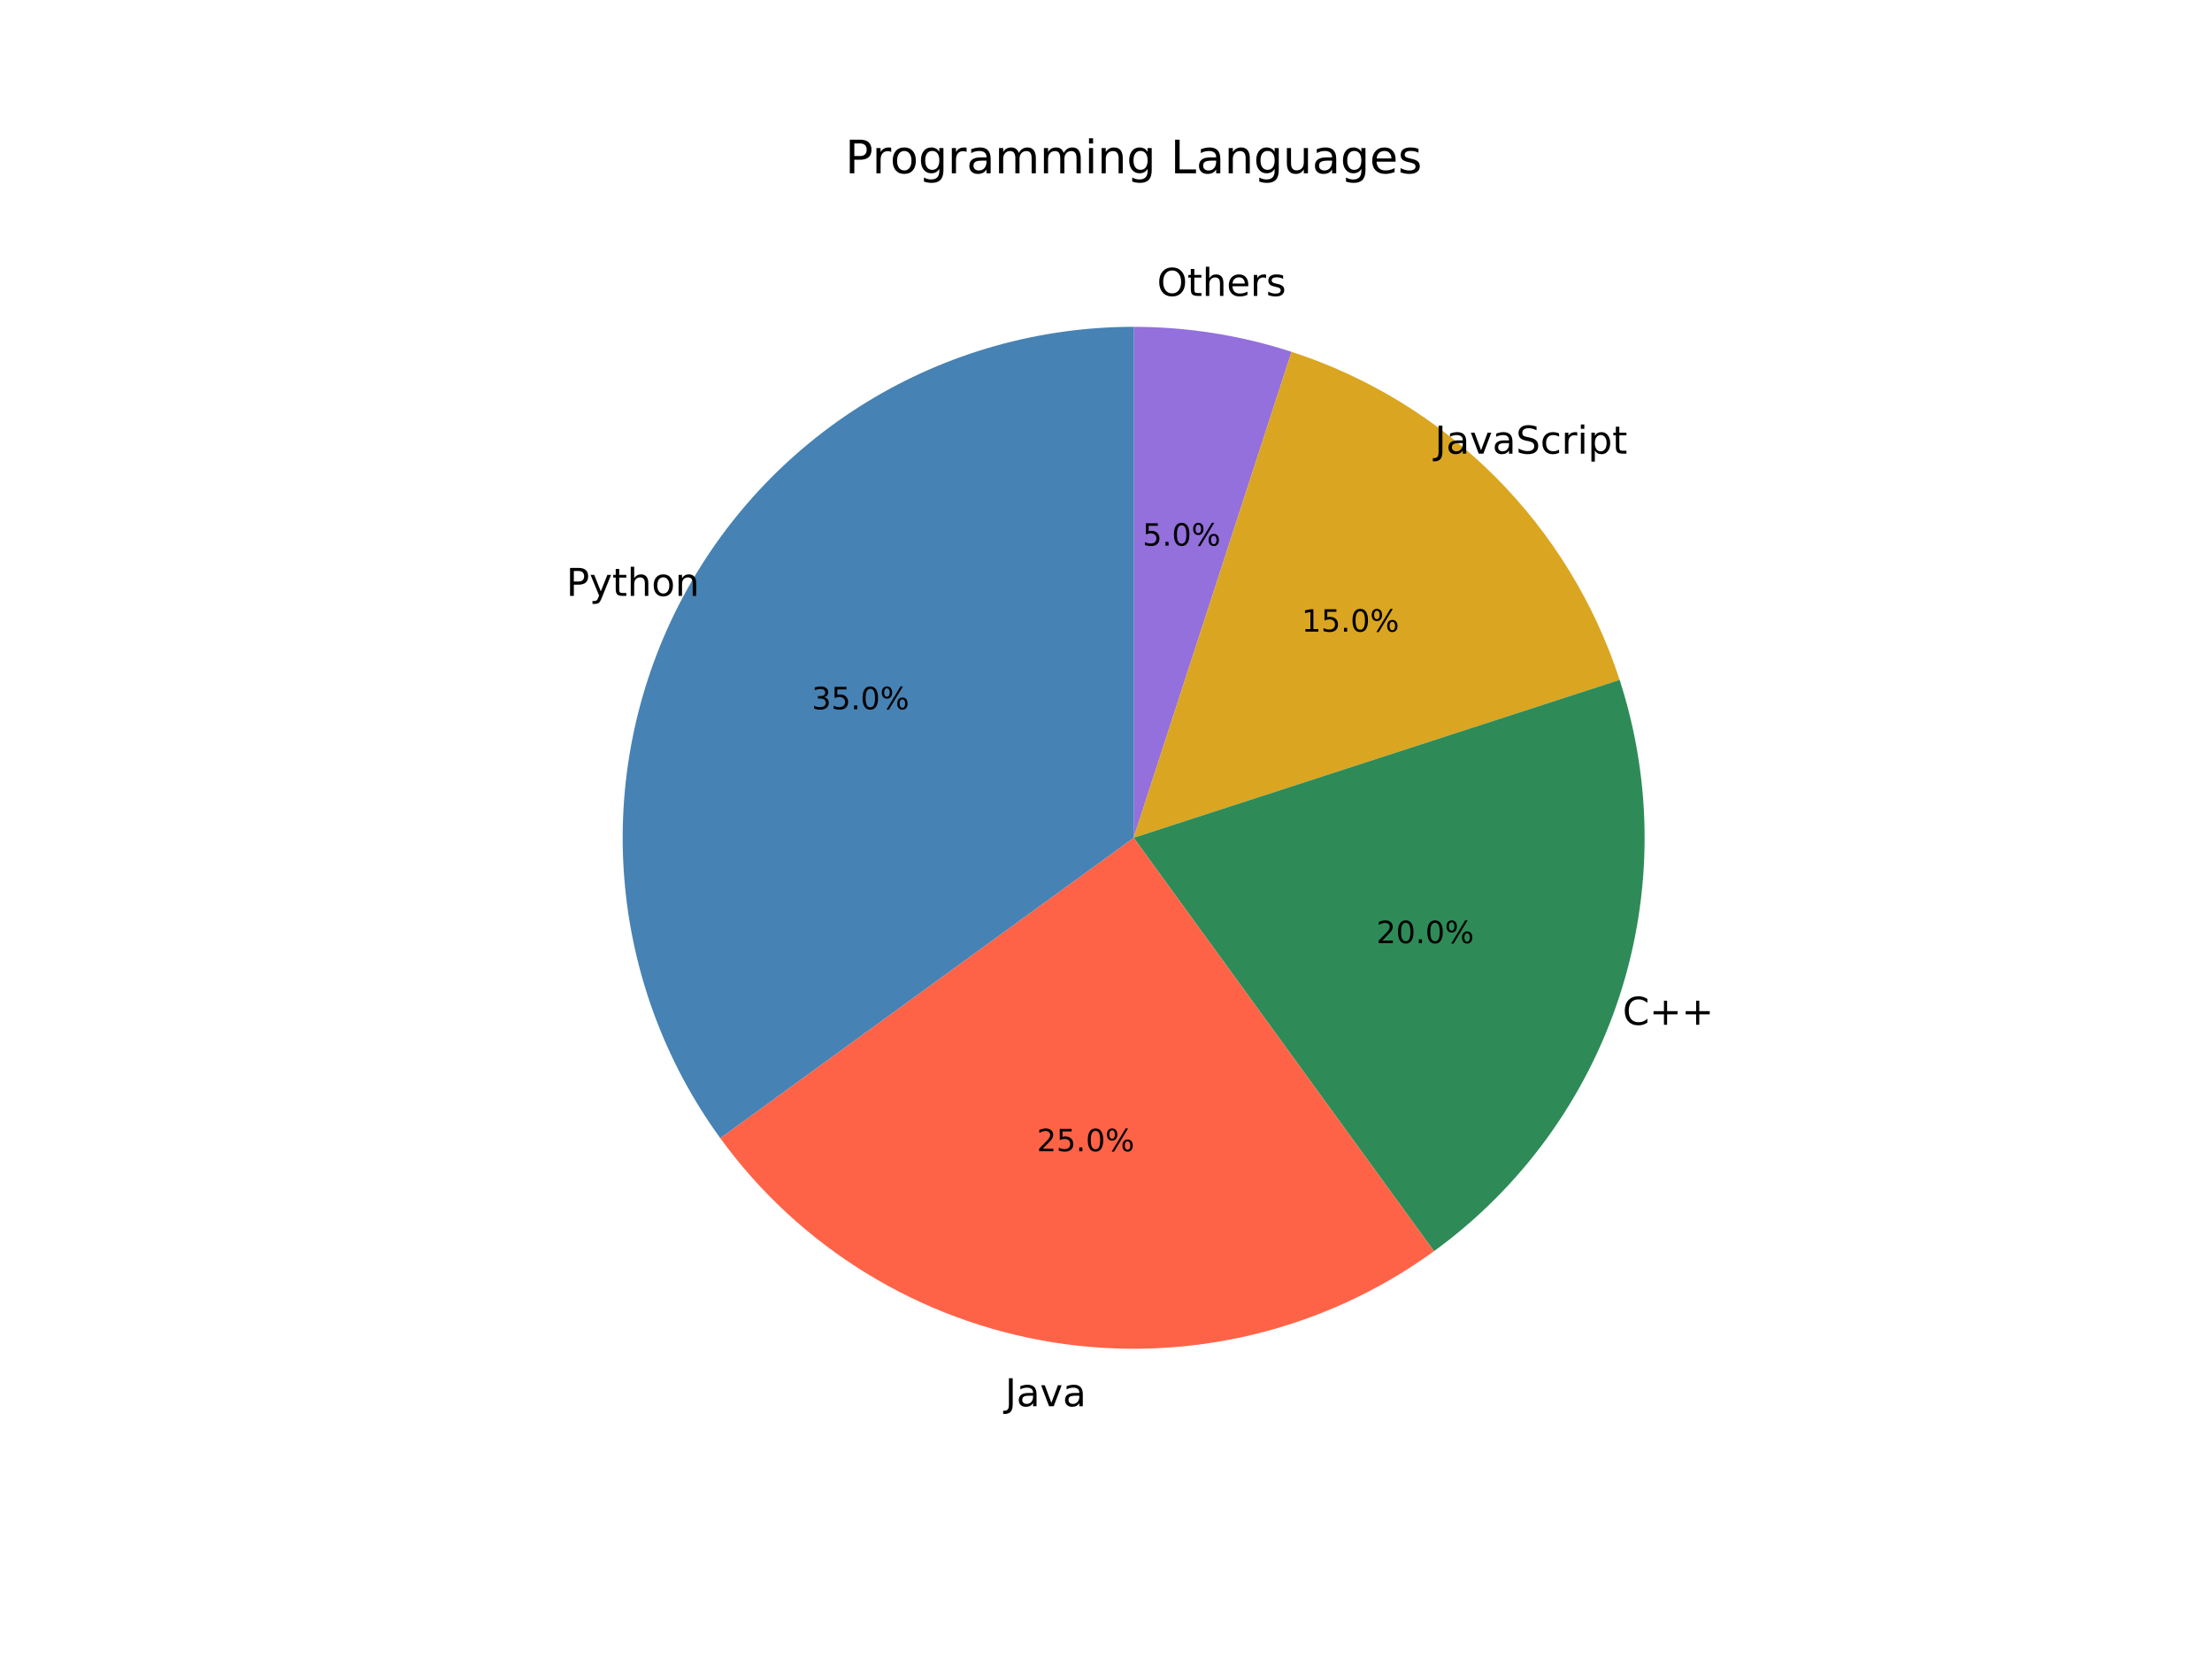
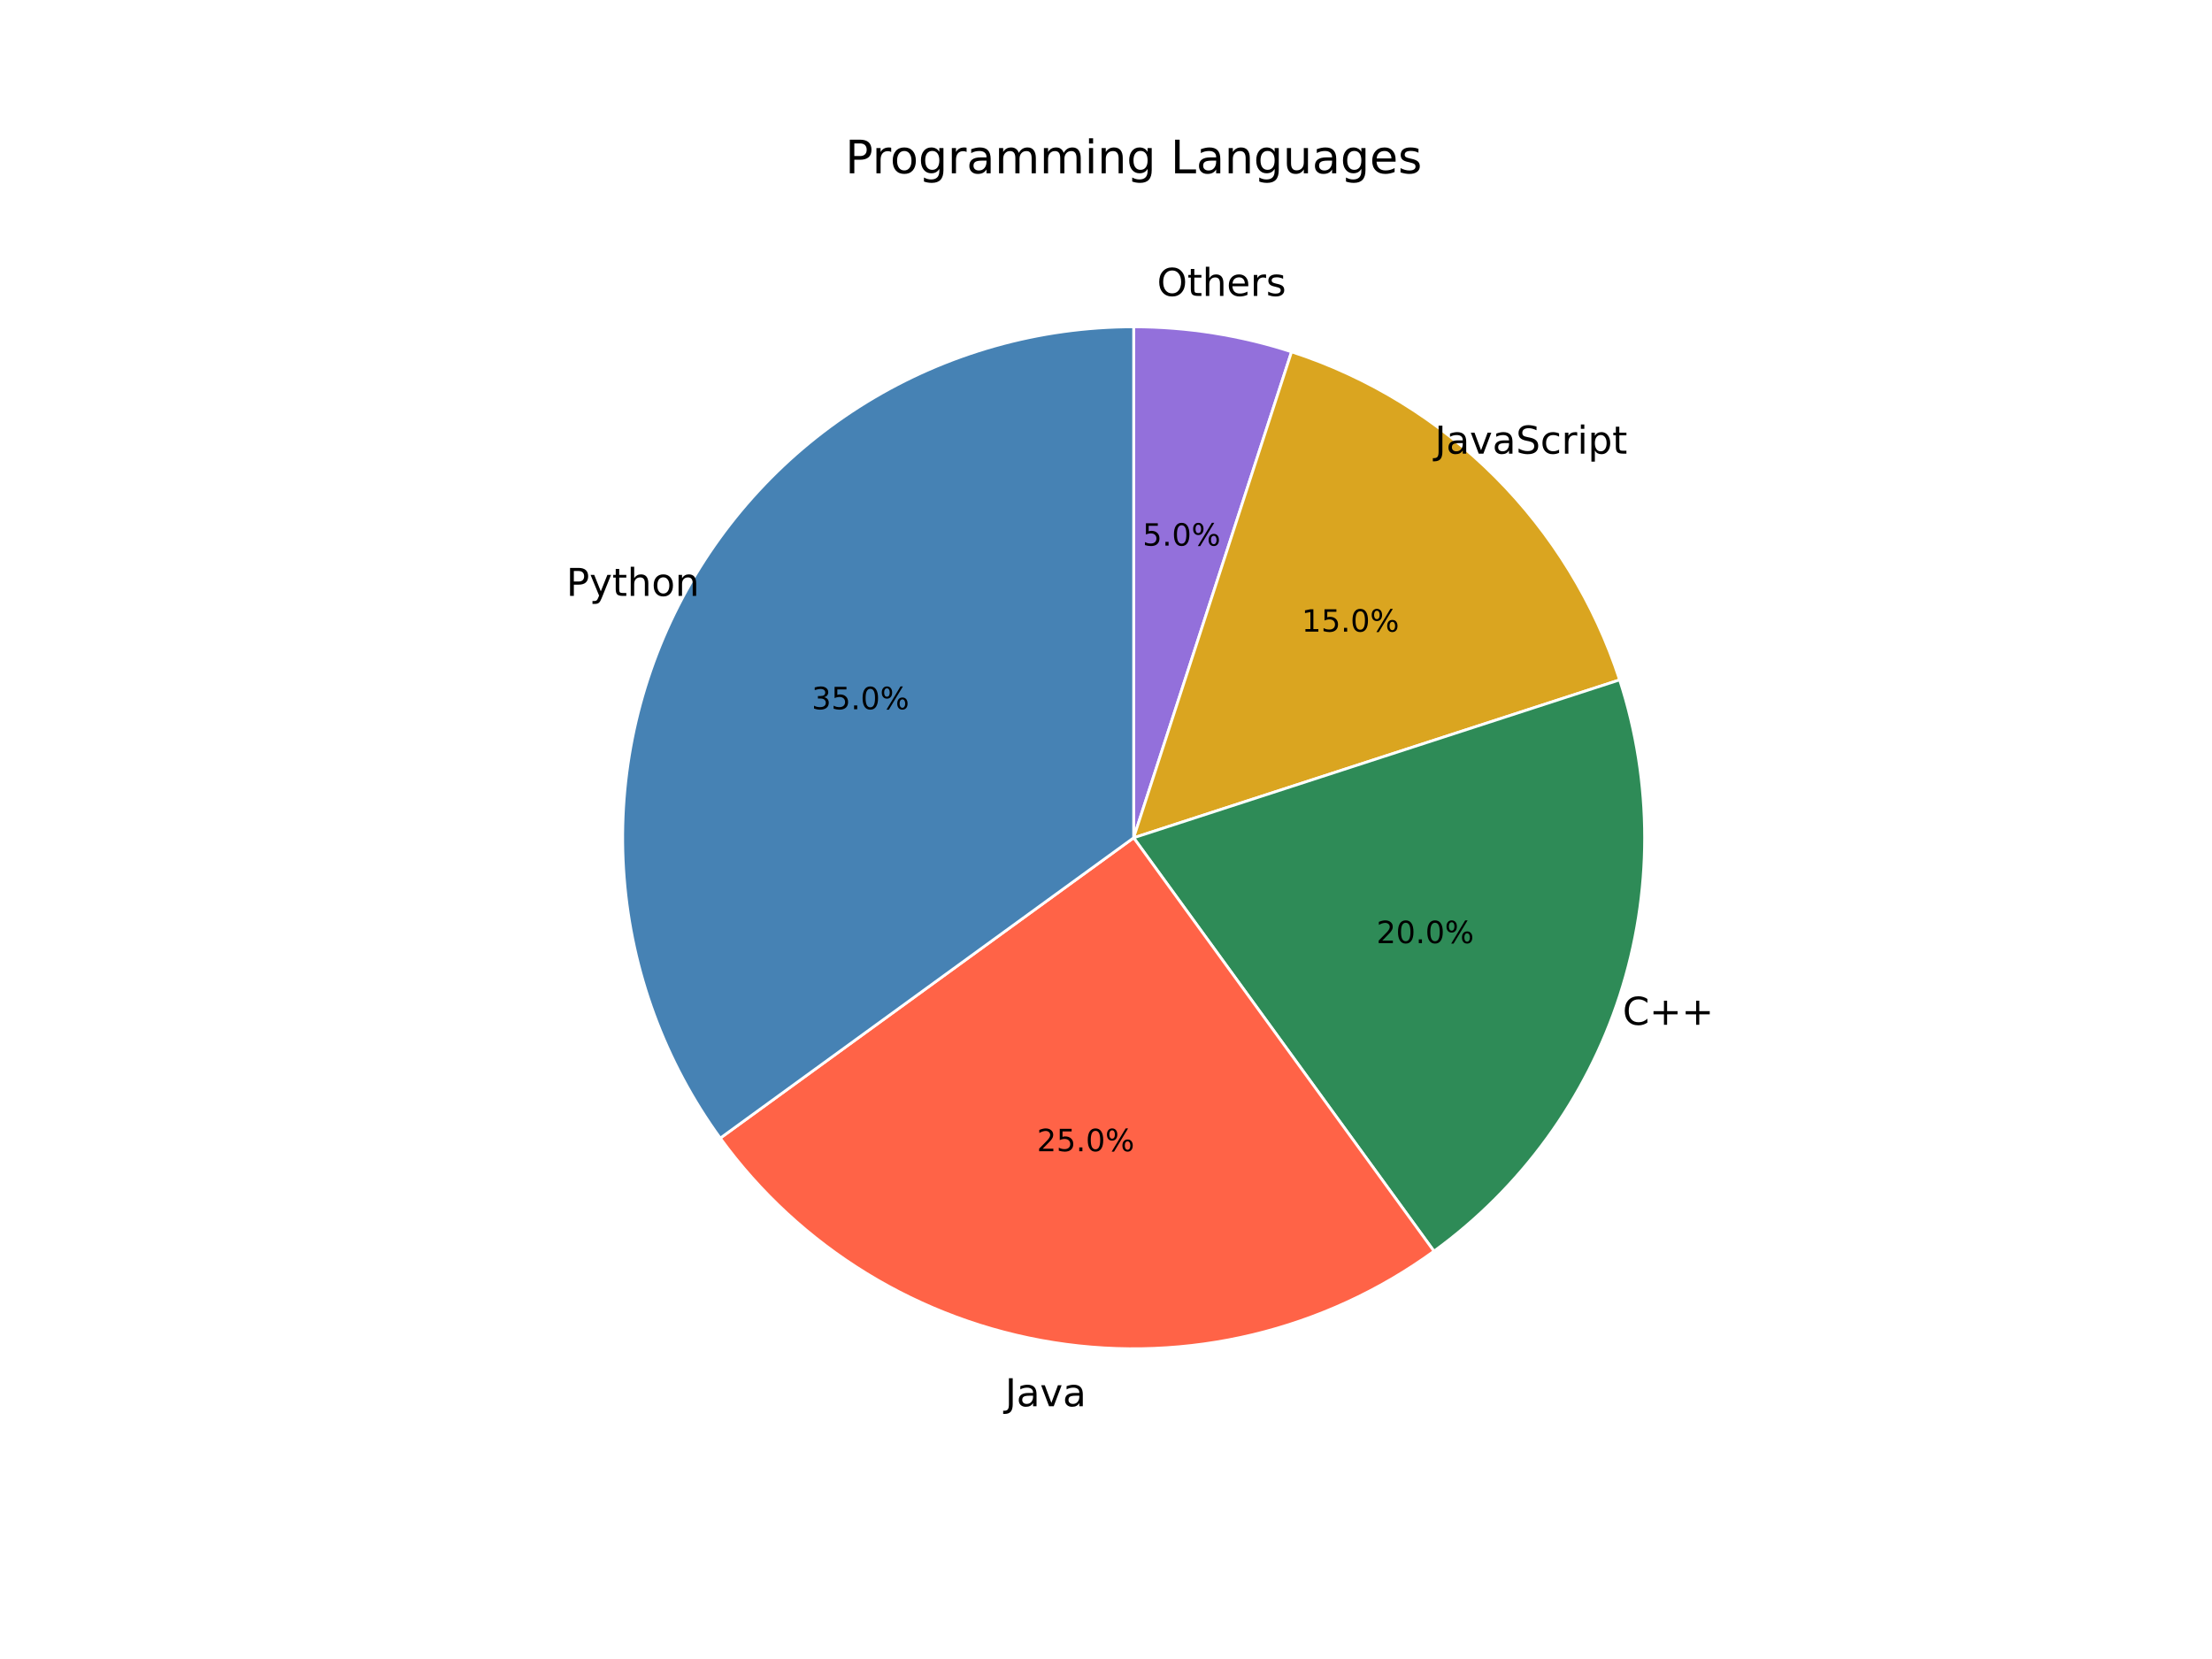
<svg xmlns="http://www.w3.org/2000/svg" width="800" height="600" viewBox="0 0 800 600">
  <defs>
</defs>
  <g transform="translate(0,600) scale(1,-1)">
    <rect width="800" height="600" fill="white" />
    <path d="M 0.00 0.00 L 800.00 0.00 L 800.00 600.00 L 0.00 600.00 L 0.00 0.00 Z " fill="#FFFFFF" fill-opacity="1.00" stroke="#000000" stroke-opacity="1.00" stroke-width="0.00" stroke-linecap="butt" stroke-linejoin="miter" />
-     <path d="M 410.00 297.00 L 467.11 472.76 C 457.90 475.75 448.47 478.01 438.91 479.52 C 429.35 481.04 419.68 481.80 410.00 481.80 L 410.00 297.00 Z " fill="#9370DB" fill-opacity="1.00" stroke="#000000" stroke-opacity="1.00" stroke-width="0.00" stroke-linecap="butt" stroke-linejoin="miter" />
-     <path d="M 410.00 297.00 L 585.76 354.11 C 576.74 381.84 561.29 407.05 540.67 427.67 C 520.05 448.29 494.84 463.74 467.11 472.76 L 410.00 297.00 Z " fill="#DAA520" fill-opacity="1.00" stroke="#000000" stroke-opacity="1.00" stroke-width="0.00" stroke-linecap="butt" stroke-linejoin="miter" />
-     <path d="M 410.00 297.00 L 518.62 147.49 C 550.19 170.43 573.70 202.78 585.76 239.89 C 597.81 277.00 597.81 317.00 585.76 354.11 L 410.00 297.00 Z " fill="#2E8B57" fill-opacity="1.00" stroke="#000000" stroke-opacity="1.00" stroke-width="0.00" stroke-linecap="butt" stroke-linejoin="miter" />
-     <path d="M 410.00 297.00 L 260.49 188.38 C 289.29 148.74 332.70 122.14 381.09 114.48 C 429.48 106.81 478.99 118.70 518.62 147.49 L 410.00 297.00 Z " fill="#FF6347" fill-opacity="1.00" stroke="#000000" stroke-opacity="1.00" stroke-width="0.00" stroke-linecap="butt" stroke-linejoin="miter" />
-     <path d="M 410.00 297.00 L 410.00 481.80 C 375.92 481.80 342.50 472.37 313.44 454.57 C 284.39 436.76 260.81 411.26 245.34 380.90 C 229.87 350.53 223.10 316.47 225.77 282.50 C 228.44 248.53 240.46 215.95 260.49 188.38 L 410.00 297.00 Z " fill="#4682B4" fill-opacity="1.00" stroke="#000000" stroke-opacity="1.00" stroke-width="0.00" stroke-linecap="butt" stroke-linejoin="miter" />
+     <path d="M 410.00 297.00 L 467.11 472.76 C 457.90 475.75 448.47 478.01 438.91 479.52 C 429.35 481.04 419.68 481.80 410.00 481.80 L 410.00 297.00 Z " fill="#9370DB" fill-opacity="1.00" stroke="#FFFFFF" stroke-opacity="1.00" stroke-width="1.00" stroke-linecap="butt" stroke-linejoin="miter" />
+     <path d="M 410.00 297.00 L 585.76 354.11 C 576.74 381.84 561.29 407.05 540.67 427.67 C 520.05 448.29 494.84 463.74 467.11 472.76 L 410.00 297.00 Z " fill="#DAA520" fill-opacity="1.00" stroke="#FFFFFF" stroke-opacity="1.00" stroke-width="1.00" stroke-linecap="butt" stroke-linejoin="miter" />
+     <path d="M 410.00 297.00 L 518.62 147.49 C 550.19 170.43 573.70 202.78 585.76 239.89 C 597.81 277.00 597.81 317.00 585.76 354.11 L 410.00 297.00 Z " fill="#2E8B57" fill-opacity="1.00" stroke="#FFFFFF" stroke-opacity="1.00" stroke-width="1.00" stroke-linecap="butt" stroke-linejoin="miter" />
+     <path d="M 410.00 297.00 L 260.49 188.38 C 289.29 148.74 332.70 122.14 381.09 114.48 C 429.48 106.81 478.99 118.70 518.62 147.49 L 410.00 297.00 Z " fill="#FF6347" fill-opacity="1.00" stroke="#FFFFFF" stroke-opacity="1.00" stroke-width="1.00" stroke-linecap="butt" stroke-linejoin="miter" />
+     <path d="M 410.00 297.00 L 410.00 481.80 C 375.92 481.80 342.50 472.37 313.44 454.57 C 284.39 436.76 260.81 411.26 245.34 380.90 C 229.87 350.53 223.10 316.47 225.77 282.50 C 228.44 248.53 240.46 215.95 260.49 188.38 L 410.00 297.00 Z " fill="#4682B4" fill-opacity="1.00" stroke="#FFFFFF" stroke-opacity="1.00" stroke-width="1.00" stroke-linecap="butt" stroke-linejoin="miter" />
    <text font-family="DejaVu Sans" font-size="11.11" fill="#000000" fill-opacity="1.00" text-anchor="middle" dominant-baseline="central" transform="translate(427.35,406.51) scale(1,-1)">5.0%</text>
    <text font-family="DejaVu Sans" font-size="13.89" fill="#000000" fill-opacity="1.00" text-anchor="middle" dominant-baseline="central" transform="translate(441.80,497.78) scale(1,-1)">Others</text>
    <text font-family="DejaVu Sans" font-size="11.11" fill="#000000" fill-opacity="1.00" text-anchor="middle" dominant-baseline="central" transform="translate(488.40,375.40) scale(1,-1)">15.0%</text>
    <text font-family="DejaVu Sans" font-size="13.89" fill="#000000" fill-opacity="1.00" text-anchor="middle" dominant-baseline="central" transform="translate(553.74,440.74) scale(1,-1)">JavaScript</text>
    <text font-family="DejaVu Sans" font-size="11.11" fill="#000000" fill-opacity="1.00" text-anchor="middle" dominant-baseline="central" transform="translate(515.45,262.74) scale(1,-1)">20.0%</text>
    <text font-family="DejaVu Sans" font-size="13.89" fill="#000000" fill-opacity="1.00" text-anchor="middle" dominant-baseline="central" transform="translate(603.33,234.18) scale(1,-1)">C++</text>
    <text font-family="DejaVu Sans" font-size="11.11" fill="#000000" fill-opacity="1.00" text-anchor="middle" dominant-baseline="central" transform="translate(392.65,187.49) scale(1,-1)">25.0%</text>
    <text font-family="DejaVu Sans" font-size="13.89" fill="#000000" fill-opacity="1.00" text-anchor="middle" dominant-baseline="central" transform="translate(378.20,96.22) scale(1,-1)">Java</text>
    <text font-family="DejaVu Sans" font-size="11.11" fill="#000000" fill-opacity="1.00" text-anchor="middle" dominant-baseline="central" transform="translate(311.21,347.34) scale(1,-1)">35.0%</text>
    <text font-family="DejaVu Sans" font-size="13.89" fill="#000000" fill-opacity="1.00" text-anchor="middle" dominant-baseline="central" transform="translate(228.88,389.29) scale(1,-1)">Python</text>
    <text font-family="DejaVu Sans" font-size="16.67" fill="#000000" fill-opacity="1.00" text-anchor="middle" transform="translate(410.00,537.33) scale(1,-1)">Programming Languages</text>
  </g>
</svg>
